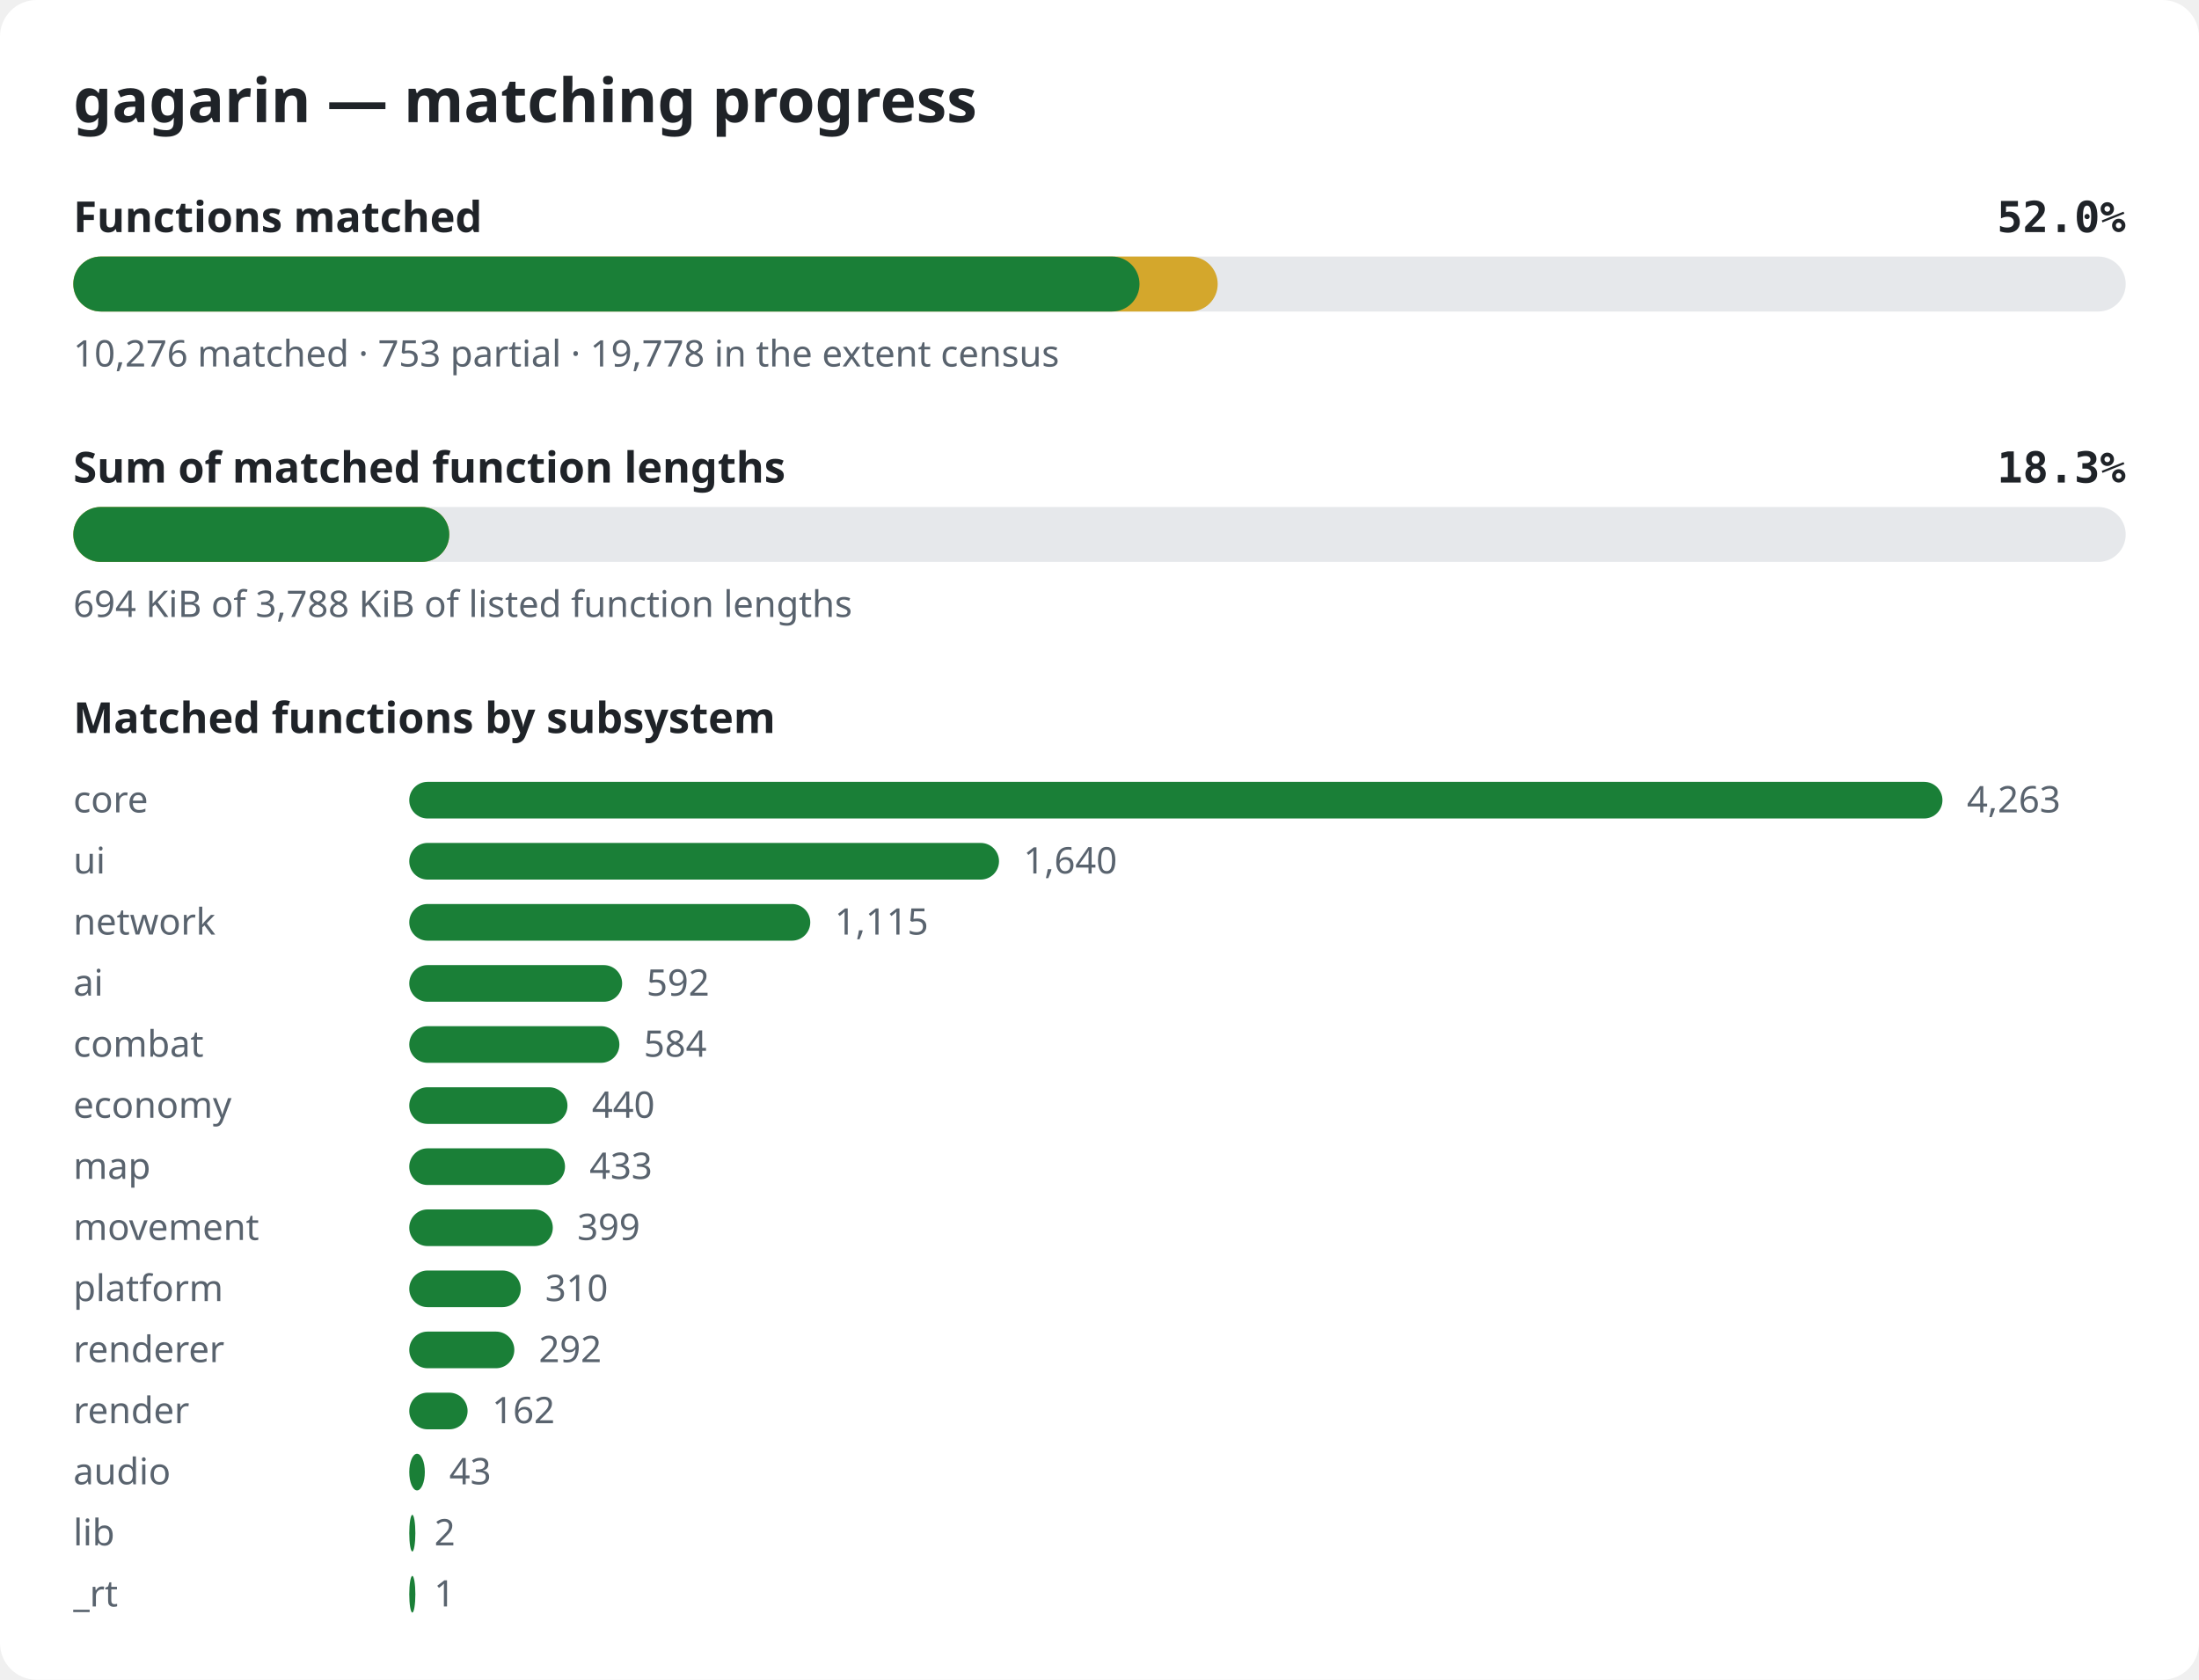
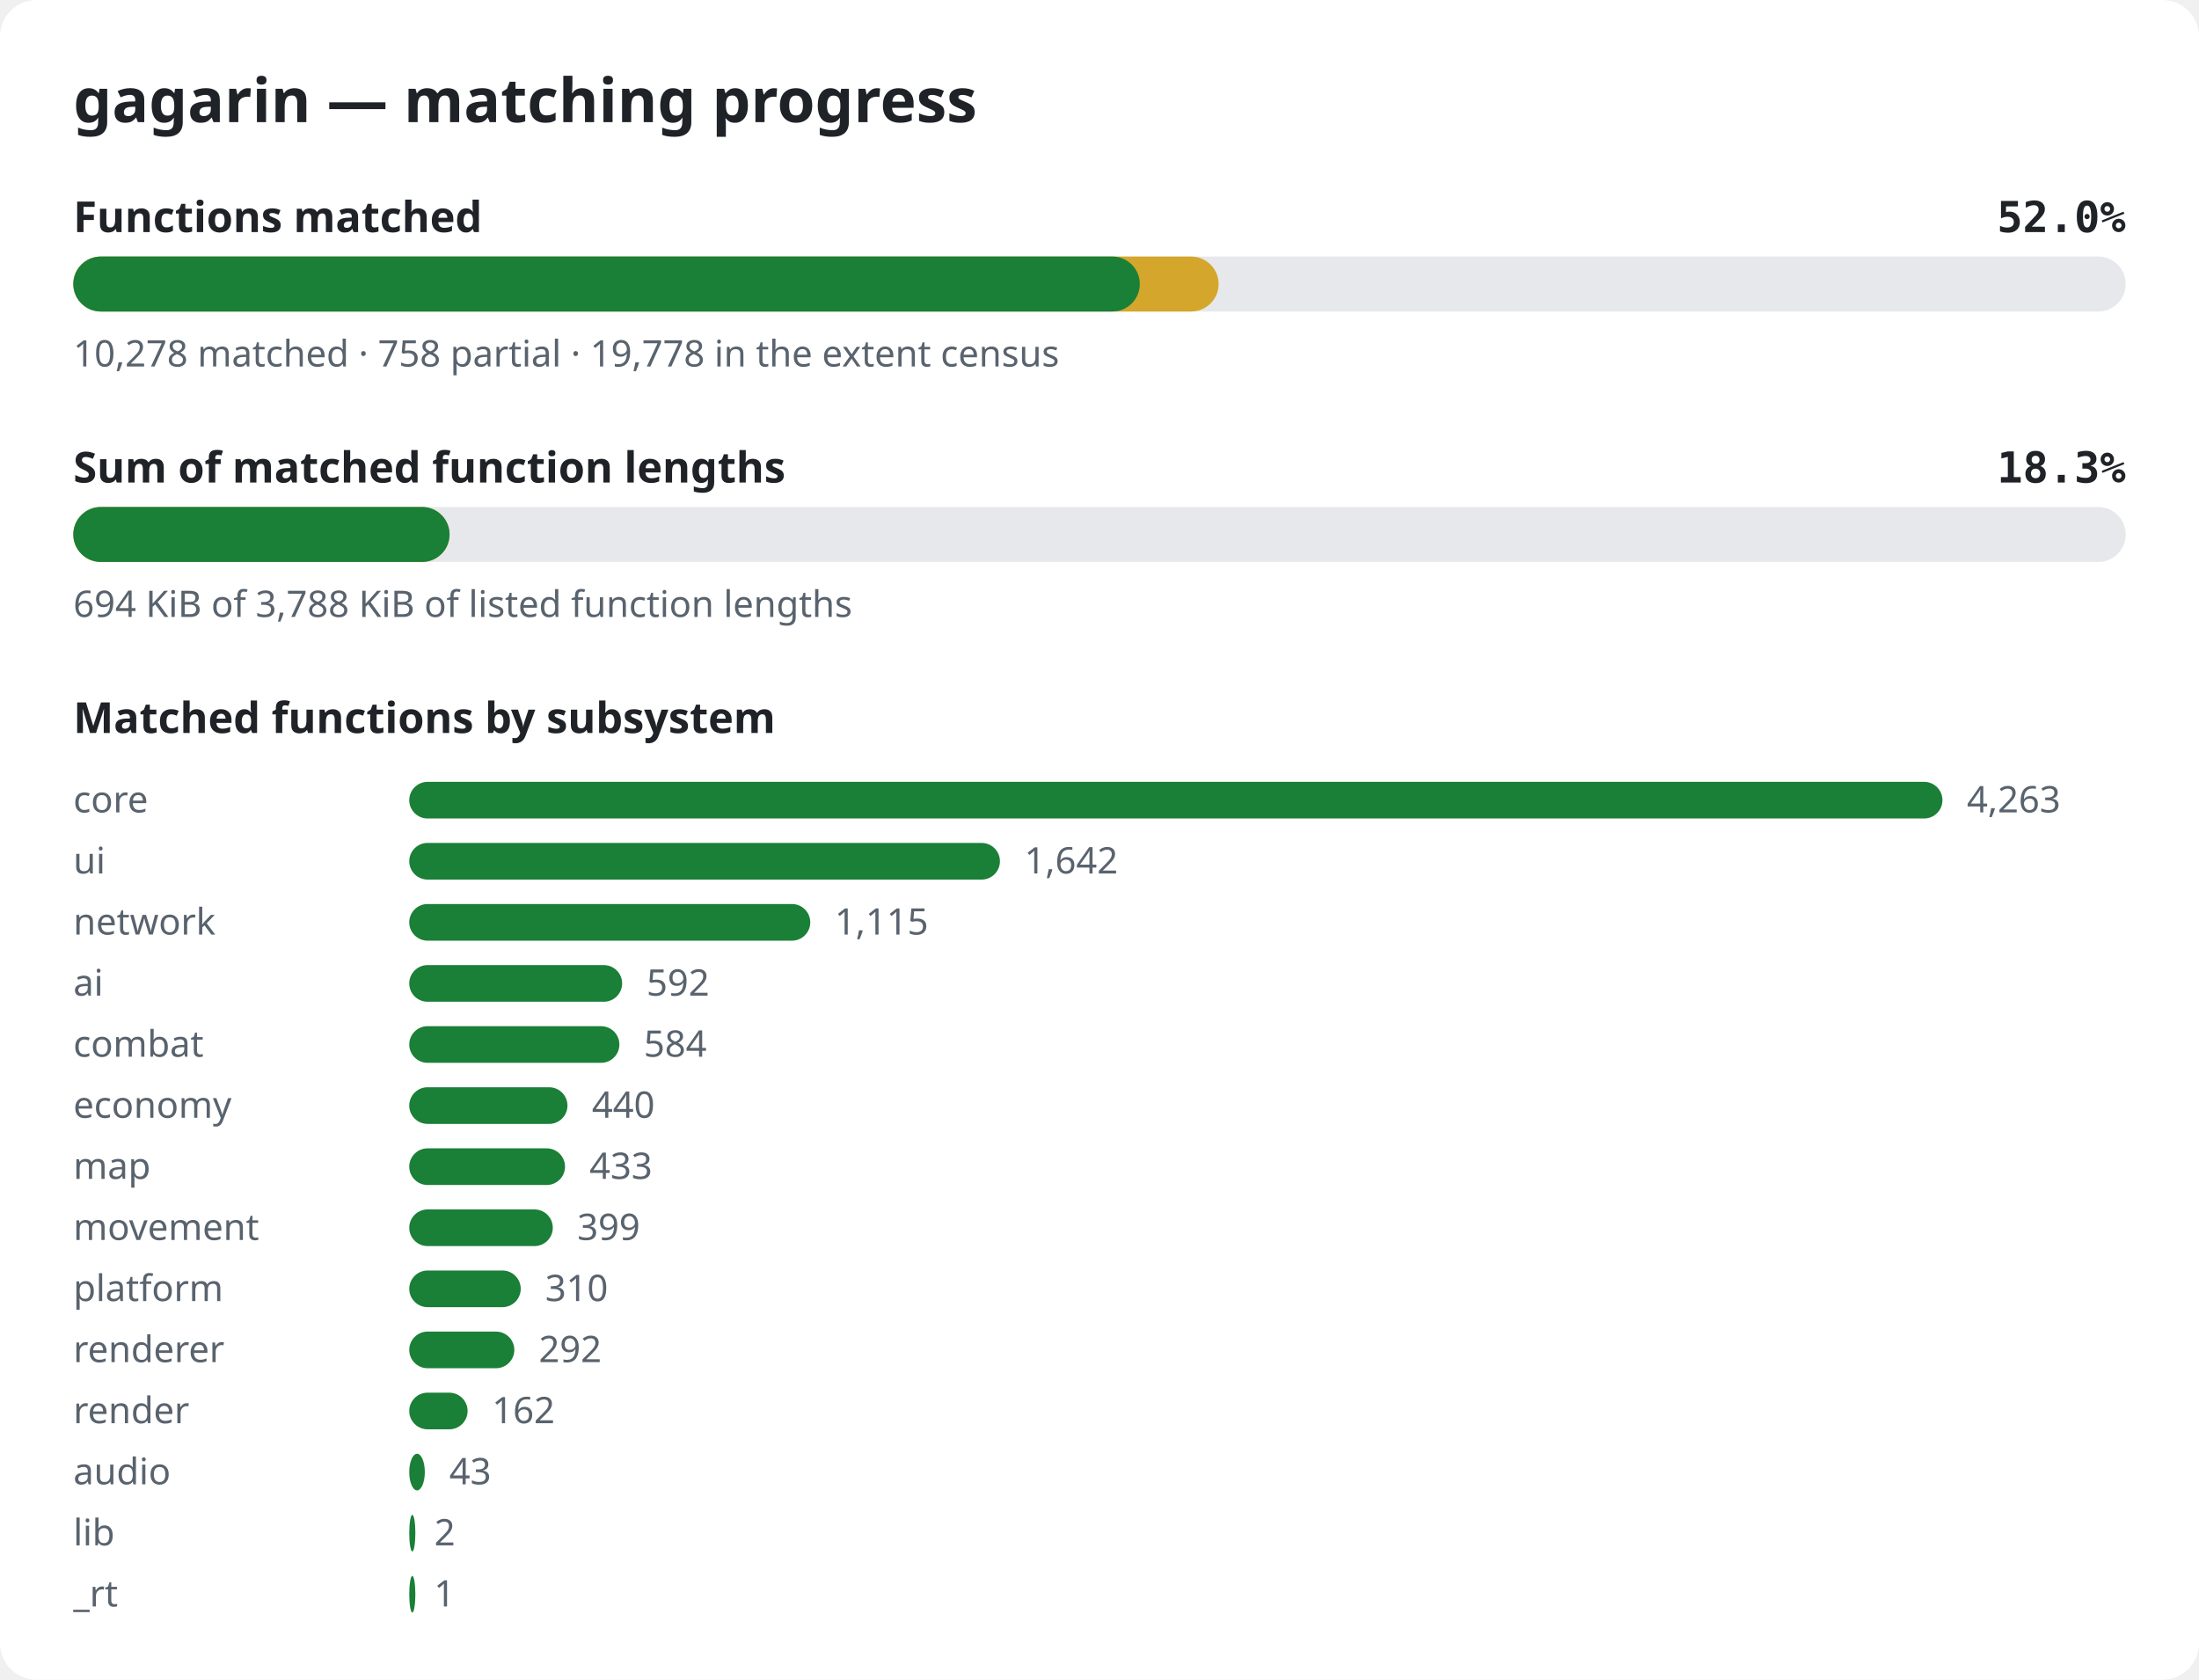
<svg xmlns="http://www.w3.org/2000/svg" width="720" height="550" viewBox="0 0 720 550" role="img" aria-label="gagarin matching progress">
  <style>.bg{fill:#ffffff}.title{font:600 20px sans-serif;fill:#1f2328}.label{font:600 14px sans-serif;fill:#1f2328}.pct{font:600 14px monospace;fill:#1f2328}.note{font:12px sans-serif;fill:#59636e}.track{fill:#e6e8eb}.done{fill:#1a7f37}.partial{fill:#d4a72c}@media (prefers-color-scheme: dark){.bg{fill:#0d1117}.title,.label,.pct{fill:#e6edf3}.note{fill:#9198a1}.track{fill:#262c36}.done{fill:#3fb950}.partial{fill:#d29922}}</style>
  <rect width="720" height="550" rx="12" class="bg" />
  <text x="24" y="40" class="title">gagarin — matching progress</text>
  <text x="24" y="76" class="label">Functions matched</text>
  <text x="696" y="76" class="pct" text-anchor="end">52.0%</text>
  <rect x="24" y="84" width="672" height="18" rx="9" class="track" />
-   <rect x="24" y="84" width="374.7" height="18" rx="9" class="partial" />
-   <rect x="24" y="84" width="349.1" height="18" rx="9" class="done" />
-   <text x="24" y="120" class="note">10,276 matched · 753 partial · 19,778 in the extent census</text>
+   <rect x="24" y="84" width="375.0" height="18" rx="9" class="partial" />
+   <rect x="24" y="84" width="349.2" height="18" rx="9" class="done" />
+   <text x="24" y="120" class="note">10,278 matched · 758 partial · 19,778 in the extent census</text>
  <text x="24" y="158" class="label">Sum of matched function lengths</text>
  <text x="696" y="158" class="pct" text-anchor="end">18.3%</text>
  <rect x="24" y="166" width="672" height="18" rx="9" class="track" />
-   <rect x="24" y="166" width="123.1" height="18" rx="9" class="partial" />
-   <rect x="24" y="166" width="123.1" height="18" rx="9" class="done" />
+   <rect x="24" y="166" width="123.2" height="18" rx="9" class="partial" />
+   <rect x="24" y="166" width="123.2" height="18" rx="9" class="done" />
  <text x="24" y="202" class="note">694 KiB of 3,788 KiB of listed function lengths</text>
  <text x="24" y="240" class="label">Matched functions by subsystem</text>
  <text x="24" y="266" class="note">core</text>
  <rect x="134" y="256" width="502.0" height="12" rx="6" class="done" />
  <text x="644.0" y="266" class="note">4,263</text>
  <text x="24" y="286" class="note">ui</text>
-   <rect x="134" y="276" width="193.1" height="12" rx="6" class="done" />
-   <text x="335.1" y="286" class="note">1,640</text>
+   <rect x="134" y="276" width="193.4" height="12" rx="6" class="done" />
+   <text x="335.4" y="286" class="note">1,642</text>
  <text x="24" y="306" class="note">network</text>
  <rect x="134" y="296" width="131.3" height="12" rx="6" class="done" />
  <text x="273.3" y="306" class="note">1,115</text>
  <text x="24" y="326" class="note">ai</text>
  <rect x="134" y="316" width="69.7" height="12" rx="6" class="done" />
  <text x="211.7" y="326" class="note">592</text>
  <text x="24" y="346" class="note">combat</text>
  <rect x="134" y="336" width="68.8" height="12" rx="6" class="done" />
  <text x="210.8" y="346" class="note">584</text>
  <text x="24" y="366" class="note">economy</text>
  <rect x="134" y="356" width="51.8" height="12" rx="6" class="done" />
  <text x="193.8" y="366" class="note">440</text>
  <text x="24" y="386" class="note">map</text>
  <rect x="134" y="376" width="51.0" height="12" rx="6" class="done" />
  <text x="193.0" y="386" class="note">433</text>
  <text x="24" y="406" class="note">movement</text>
  <rect x="134" y="396" width="47.0" height="12" rx="6" class="done" />
  <text x="189.0" y="406" class="note">399</text>
  <text x="24" y="426" class="note">platform</text>
  <rect x="134" y="416" width="36.5" height="12" rx="6" class="done" />
  <text x="178.5" y="426" class="note">310</text>
  <text x="24" y="446" class="note">renderer</text>
  <rect x="134" y="436" width="34.4" height="12" rx="6" class="done" />
  <text x="176.4" y="446" class="note">292</text>
  <text x="24" y="466" class="note">render</text>
  <rect x="134" y="456" width="19.1" height="12" rx="6" class="done" />
  <text x="161.1" y="466" class="note">162</text>
  <text x="24" y="486" class="note">audio</text>
  <rect x="134" y="476" width="5.1" height="12" rx="6" class="done" />
  <text x="147.1" y="486" class="note">43</text>
  <text x="24" y="506" class="note">lib</text>
  <rect x="134" y="496" width="2.0" height="12" rx="6" class="done" />
  <text x="142.2" y="506" class="note">2</text>
  <text x="24" y="526" class="note">_rt</text>
  <rect x="134" y="516" width="2.0" height="12" rx="6" class="done" />
  <text x="142.1" y="526" class="note">1</text>
</svg>
